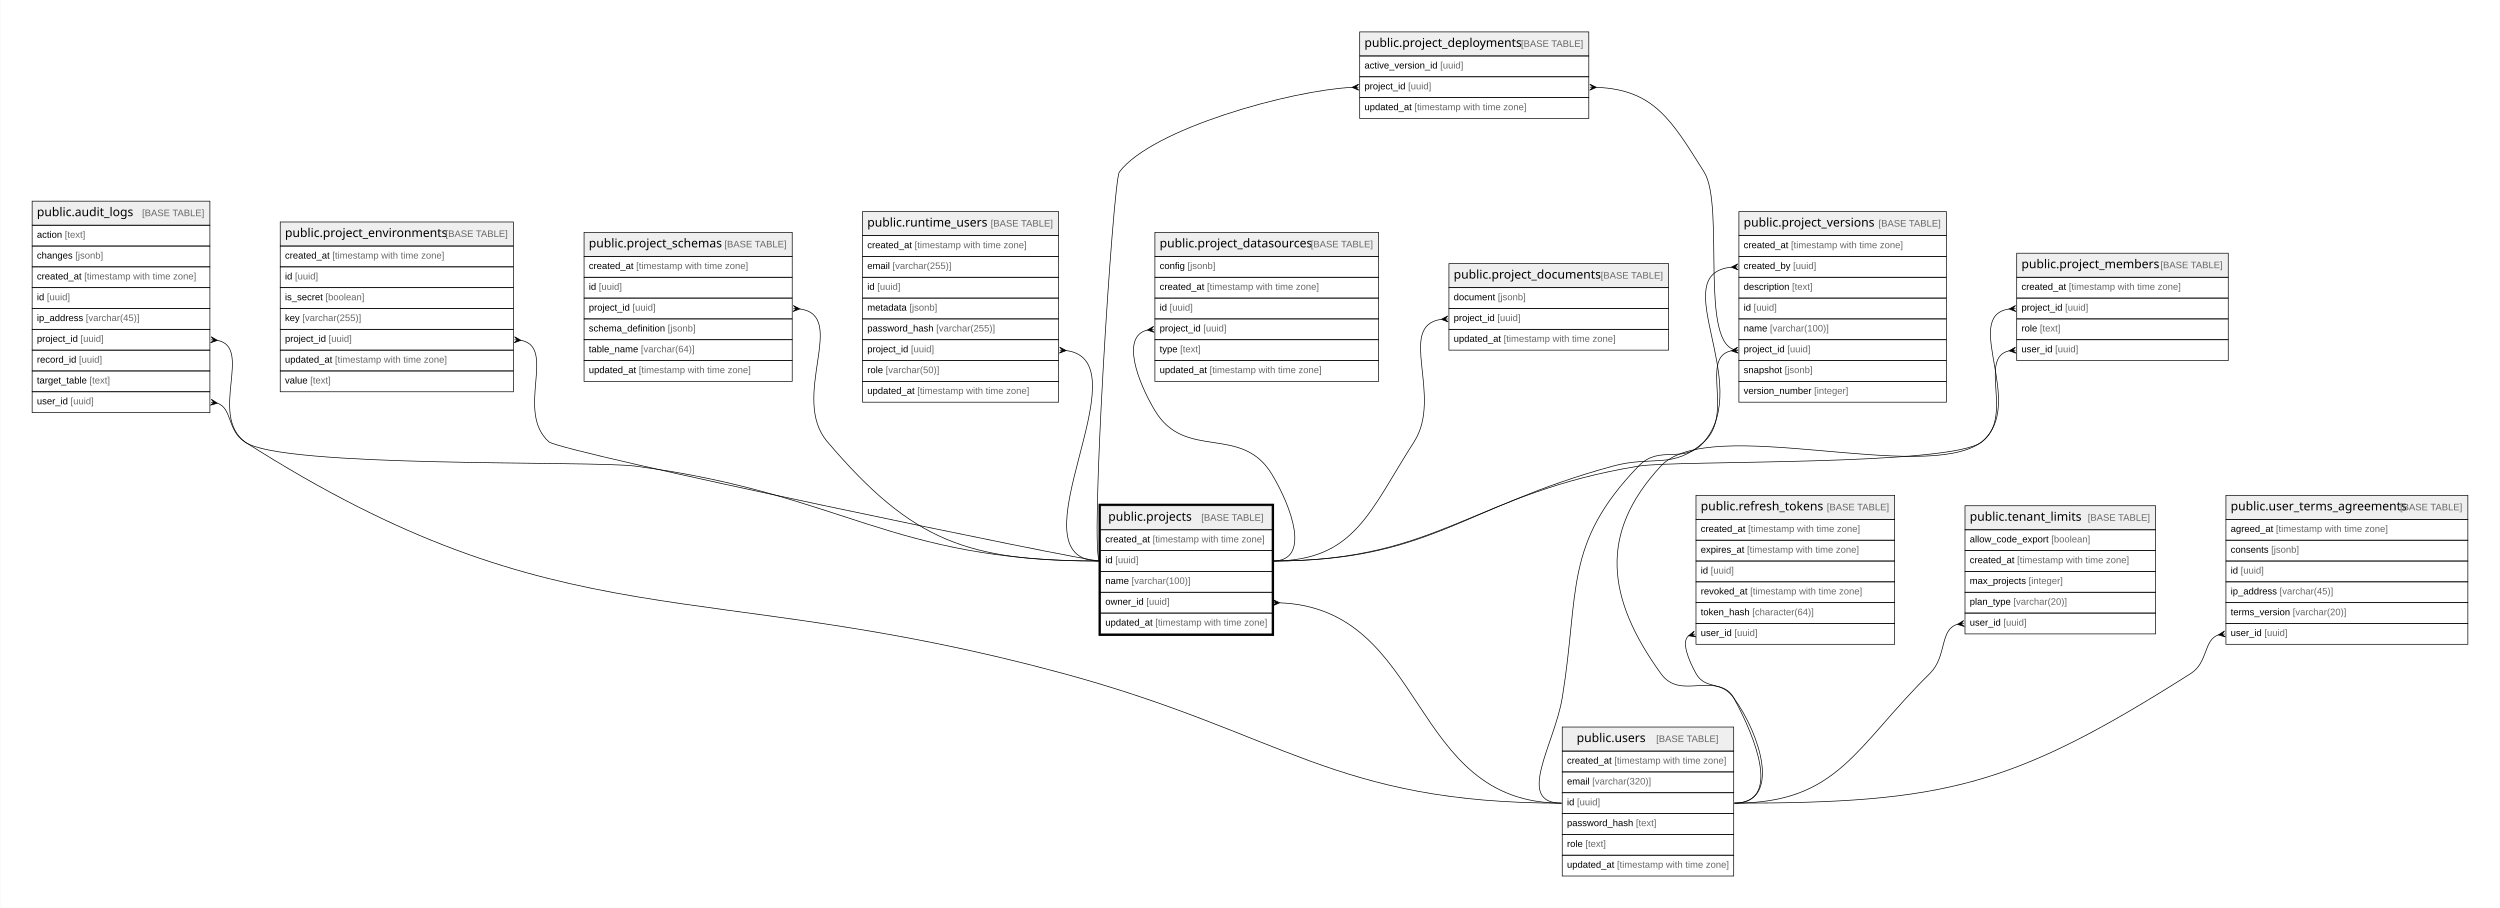
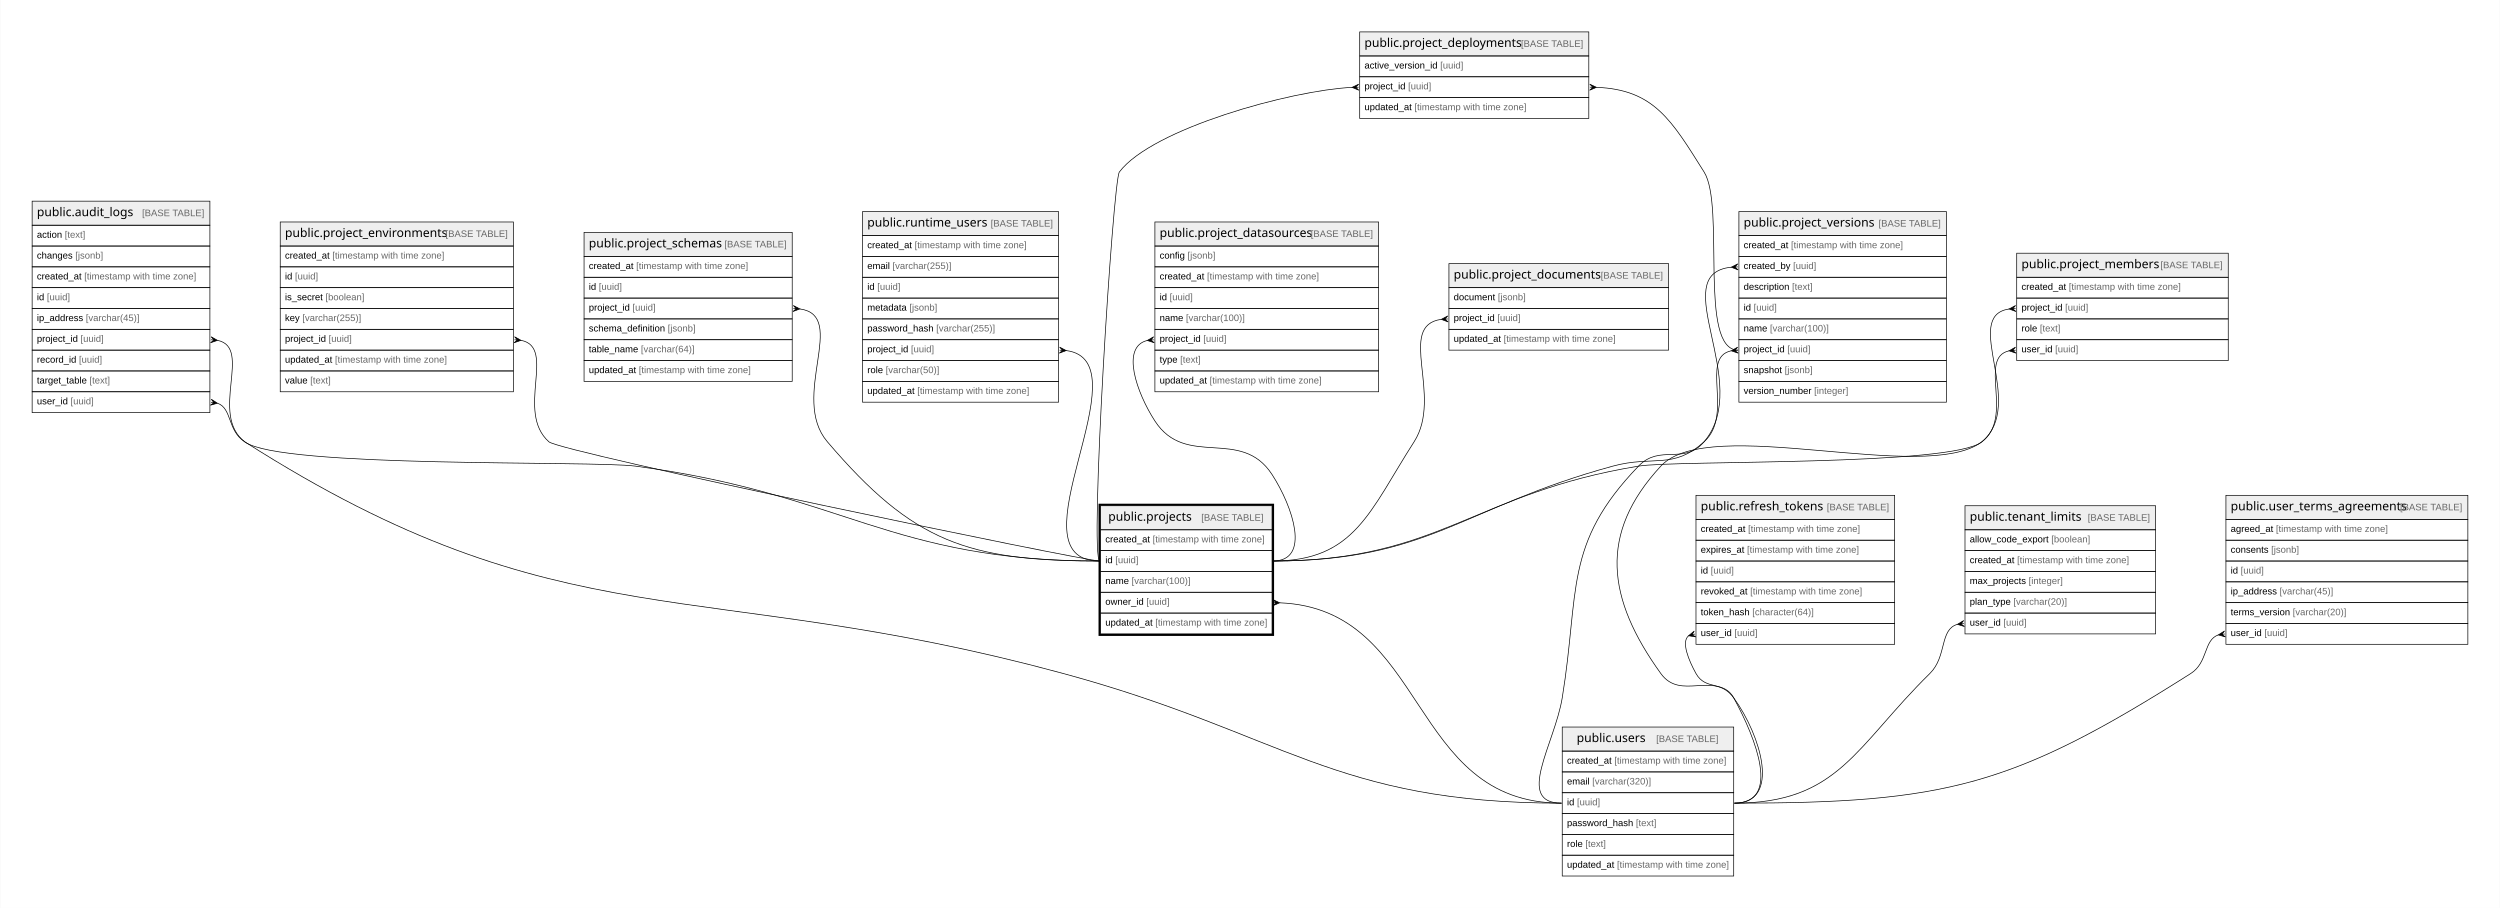
<svg xmlns="http://www.w3.org/2000/svg" width="3698pt" height="1343pt" viewBox="0.00 0.00 3697.85 1343.20">
  <g id="graph0" class="graph" transform="scale(1 1) rotate(0) translate(4 1339.2)">
    <polygon fill="white" stroke="none" points="-4,4 -4,-1339.2 3693.85,-1339.2 3693.85,4 -4,4" />
    <g id="node1" class="node">
      <polygon fill="#efefef" stroke="none" points="1623.85,-555.4 1623.85,-591 1877.53,-591 1877.53,-555.4 1623.85,-555.4" />
      <polygon fill="none" stroke="black" points="1623.85,-555.4 1623.85,-591 1877.53,-591 1877.53,-555.4 1623.85,-555.4" />
      <text text-anchor="start" x="1635.21" y="-568.8" font-family="Arial Bold" font-size="18.00">public.projects</text>
      <text text-anchor="start" x="1741.68" y="-568.8" font-family="Arial" font-size="14.00">    </text>
      <text text-anchor="start" x="1772.8" y="-568.8" font-family="Arial" font-size="14.00" fill="#666666">[BASE TABLE]</text>
      <polygon fill="none" stroke="black" points="1623.85,-524.6 1623.85,-555.4 1877.53,-555.4 1877.53,-524.6 1623.85,-524.6" />
      <text text-anchor="start" x="1630.85" y="-536.8" font-family="Arial" font-size="14.00">created_at </text>
      <text text-anchor="start" x="1700.9" y="-536.8" font-family="Arial" font-size="14.00" fill="#666666">[timestamp with time zone]</text>
      <polygon fill="none" stroke="black" points="1623.85,-493.8 1623.85,-524.6 1877.53,-524.6 1877.53,-493.8 1623.85,-493.8" />
      <text text-anchor="start" x="1630.85" y="-506" font-family="Arial" font-size="14.00">id </text>
      <text text-anchor="start" x="1645.63" y="-506" font-family="Arial" font-size="14.00" fill="#666666">[uuid]</text>
      <polygon fill="none" stroke="black" points="1623.85,-463 1623.85,-493.8 1877.53,-493.8 1877.53,-463 1623.85,-463" />
      <text text-anchor="start" x="1630.85" y="-475.2" font-family="Arial" font-size="14.00">name </text>
      <text text-anchor="start" x="1669.76" y="-475.2" font-family="Arial" font-size="14.00" fill="#666666">[varchar(100)]</text>
      <polygon fill="none" stroke="black" points="1623.85,-432.2 1623.85,-463 1877.53,-463 1877.53,-432.2 1623.85,-432.2" />
      <text text-anchor="start" x="1630.85" y="-444.4" font-family="Arial" font-size="14.00">owner_id </text>
      <text text-anchor="start" x="1691.55" y="-444.4" font-family="Arial" font-size="14.00" fill="#666666">[uuid]</text>
      <polygon fill="none" stroke="black" points="1623.85,-401.4 1623.85,-432.2 1877.53,-432.2 1877.53,-401.4 1623.85,-401.4" />
      <text text-anchor="start" x="1630.85" y="-413.6" font-family="Arial" font-size="14.00">updated_at </text>
      <text text-anchor="start" x="1704.81" y="-413.6" font-family="Arial" font-size="14.00" fill="#666666">[timestamp with time zone]</text>
      <polygon fill="none" stroke="black" stroke-width="3" points="1622.35,-399.9 1622.35,-592.5 1879.03,-592.5 1879.03,-399.9 1622.35,-399.9" />
    </g>
    <g id="node3" class="node">
      <polygon fill="#efefef" stroke="none" points="2306.85,-228 2306.85,-263.6 2560.53,-263.6 2560.53,-228 2306.85,-228" />
      <polygon fill="none" stroke="black" points="2306.85,-228 2306.85,-263.6 2560.53,-263.6 2560.53,-228 2306.85,-228" />
      <text text-anchor="start" x="2328.2" y="-241.4" font-family="Arial Bold" font-size="18.00">public.users</text>
      <text text-anchor="start" x="2414.69" y="-241.4" font-family="Arial" font-size="14.00">    </text>
      <text text-anchor="start" x="2445.8" y="-241.4" font-family="Arial" font-size="14.00" fill="#666666">[BASE TABLE]</text>
      <polygon fill="none" stroke="black" points="2306.85,-197.2 2306.85,-228 2560.53,-228 2560.53,-197.2 2306.85,-197.2" />
      <text text-anchor="start" x="2313.85" y="-209.4" font-family="Arial" font-size="14.00">created_at </text>
      <text text-anchor="start" x="2383.9" y="-209.4" font-family="Arial" font-size="14.00" fill="#666666">[timestamp with time zone]</text>
      <polygon fill="none" stroke="black" points="2306.85,-166.4 2306.85,-197.2 2560.53,-197.2 2560.53,-166.4 2306.85,-166.4" />
      <text text-anchor="start" x="2313.85" y="-178.6" font-family="Arial" font-size="14.00">email </text>
      <text text-anchor="start" x="2351.19" y="-178.6" font-family="Arial" font-size="14.00" fill="#666666">[varchar(320)]</text>
      <polygon fill="none" stroke="black" points="2306.85,-135.6 2306.85,-166.4 2560.53,-166.4 2560.53,-135.6 2306.85,-135.6" />
      <text text-anchor="start" x="2313.85" y="-147.8" font-family="Arial" font-size="14.00">id </text>
      <text text-anchor="start" x="2328.63" y="-147.8" font-family="Arial" font-size="14.00" fill="#666666">[uuid]</text>
      <polygon fill="none" stroke="black" points="2306.85,-104.8 2306.85,-135.6 2560.53,-135.6 2560.53,-104.8 2306.85,-104.8" />
      <text text-anchor="start" x="2313.85" y="-117" font-family="Arial" font-size="14.00">password_hash </text>
      <text text-anchor="start" x="2415.8" y="-117" font-family="Arial" font-size="14.00" fill="#666666">[text]</text>
      <polygon fill="none" stroke="black" points="2306.85,-74 2306.85,-104.8 2560.53,-104.8 2560.53,-74 2306.85,-74" />
      <text text-anchor="start" x="2313.85" y="-86.2" font-family="Arial" font-size="14.00">role </text>
      <text text-anchor="start" x="2341.08" y="-86.2" font-family="Arial" font-size="14.00" fill="#666666">[text]</text>
      <polygon fill="none" stroke="black" points="2306.85,-43.2 2306.85,-74 2560.53,-74 2560.53,-43.2 2306.85,-43.2" />
      <text text-anchor="start" x="2313.85" y="-55.4" font-family="Arial" font-size="14.00">updated_at </text>
      <text text-anchor="start" x="2387.81" y="-55.4" font-family="Arial" font-size="14.00" fill="#666666">[timestamp with time zone]</text>
    </g>
    <g id="edge14" class="edge">
      <path fill="none" stroke="black" d="M1888.85,-447.4C2108.71,-438.69 2078.16,-151 2305.85,-151" />
      <polygon fill="black" stroke="black" points="1888.86,-447.4 1878.78,-443.09 1883.53,-447.5 1879.2,-447.59 1879.2,-447.59 1879.2,-447.59 1883.53,-447.5 1878.95,-452.09 1888.86,-447.4" />
    </g>
    <g id="node2" class="node">
      <polygon fill="#efefef" stroke="none" points="43.2,-1006 43.2,-1041.6 306.18,-1041.6 306.18,-1006 43.2,-1006" />
      <polygon fill="none" stroke="black" points="43.2,-1006 43.2,-1041.6 306.18,-1041.6 306.18,-1006 43.2,-1006" />
      <text text-anchor="start" x="50.2" y="-1019.4" font-family="Arial Bold" font-size="18.00">public.audit_logs</text>
      <text text-anchor="start" x="174.69" y="-1019.4" font-family="Arial" font-size="14.00">    </text>
      <text text-anchor="start" x="205.81" y="-1019.4" font-family="Arial" font-size="14.00" fill="#666666">[BASE TABLE]</text>
      <polygon fill="none" stroke="black" points="43.2,-975.2 43.2,-1006 306.18,-1006 306.18,-975.2 43.2,-975.2" />
      <text text-anchor="start" x="50.2" y="-987.4" font-family="Arial" font-size="14.00">action </text>
      <text text-anchor="start" x="91.45" y="-987.4" font-family="Arial" font-size="14.00" fill="#666666">[text]</text>
      <polygon fill="none" stroke="black" points="43.2,-944.4 43.2,-975.2 306.18,-975.2 306.18,-944.4 43.2,-944.4" />
      <text text-anchor="start" x="50.2" y="-956.6" font-family="Arial" font-size="14.00">changes </text>
      <text text-anchor="start" x="107.02" y="-956.6" font-family="Arial" font-size="14.00" fill="#666666">[jsonb]</text>
      <polygon fill="none" stroke="black" points="43.2,-913.6 43.2,-944.4 306.18,-944.4 306.18,-913.6 43.2,-913.6" />
      <text text-anchor="start" x="50.2" y="-925.8" font-family="Arial" font-size="14.00">created_at </text>
      <text text-anchor="start" x="120.25" y="-925.8" font-family="Arial" font-size="14.00" fill="#666666">[timestamp with time zone]</text>
      <polygon fill="none" stroke="black" points="43.2,-882.8 43.2,-913.6 306.18,-913.6 306.18,-882.8 43.2,-882.8" />
      <text text-anchor="start" x="50.2" y="-895" font-family="Arial" font-size="14.00">id </text>
      <text text-anchor="start" x="64.99" y="-895" font-family="Arial" font-size="14.00" fill="#666666">[uuid]</text>
      <polygon fill="none" stroke="black" points="43.2,-852 43.2,-882.8 306.18,-882.8 306.18,-852 43.2,-852" />
      <text text-anchor="start" x="50.2" y="-864.2" font-family="Arial" font-size="14.00">ip_address </text>
      <text text-anchor="start" x="122.58" y="-864.2" font-family="Arial" font-size="14.00" fill="#666666">[varchar(45)]</text>
      <polygon fill="none" stroke="black" points="43.2,-821.2 43.2,-852 306.18,-852 306.18,-821.2 43.2,-821.2" />
      <text text-anchor="start" x="50.2" y="-833.4" font-family="Arial" font-size="14.00">project_id </text>
      <text text-anchor="start" x="114.79" y="-833.4" font-family="Arial" font-size="14.00" fill="#666666">[uuid]</text>
      <polygon fill="none" stroke="black" points="43.2,-790.4 43.2,-821.2 306.18,-821.2 306.18,-790.4 43.2,-790.4" />
      <text text-anchor="start" x="50.2" y="-802.6" font-family="Arial" font-size="14.00">record_id </text>
      <text text-anchor="start" x="112.45" y="-802.6" font-family="Arial" font-size="14.00" fill="#666666">[uuid]</text>
      <polygon fill="none" stroke="black" points="43.2,-759.6 43.2,-790.4 306.18,-790.4 306.18,-759.6 43.2,-759.6" />
      <text text-anchor="start" x="50.2" y="-771.8" font-family="Arial" font-size="14.00">target_table </text>
      <text text-anchor="start" x="128.03" y="-771.8" font-family="Arial" font-size="14.00" fill="#666666">[text]</text>
      <polygon fill="none" stroke="black" points="43.2,-728.8 43.2,-759.6 306.18,-759.6 306.18,-728.8 43.2,-728.8" />
      <text text-anchor="start" x="50.2" y="-741" font-family="Arial" font-size="14.00">user_id </text>
      <text text-anchor="start" x="100.01" y="-741" font-family="Arial" font-size="14.00" fill="#666666">[uuid]</text>
    </g>
    <g id="edge1" class="edge">
      <path fill="none" stroke="black" d="M317.51,-835.66C369.99,-824.99 304.64,-726.36 357.69,-685.6 408.72,-646.4 871.9,-658.06 935.69,-649.6 1244.7,-608.61 1311.13,-509.2 1622.85,-509.2" />
      <polygon fill="black" stroke="black" points="317.47,-835.66 307.1,-832.09 312.16,-836.15 307.84,-836.54 307.84,-836.54 307.84,-836.54 312.16,-836.15 307.92,-841.05 317.47,-835.66" />
    </g>
    <g id="edge2" class="edge">
      <path fill="none" stroke="black" d="M317.46,-742.65C339.12,-735.1 332.09,-701.92 357.69,-685.6 829.34,-384.86 1028.87,-489.41 1568.69,-342.8 1895.39,-254.07 1967.31,-151 2305.85,-151" />
      <polygon fill="black" stroke="black" points="317.4,-742.66 306.84,-739.7 312.12,-743.45 307.84,-744.1 307.84,-744.1 307.84,-744.1 312.12,-743.45 308.18,-748.6 317.4,-742.66" />
    </g>
    <g id="node4" class="node">
-       <polygon fill="#efefef" stroke="none" points="1704.23,-959.8 1704.23,-995.4 2035.15,-995.4 2035.15,-959.8 1704.23,-959.8" />
-       <polygon fill="none" stroke="black" points="1704.23,-959.8 1704.23,-995.4 2035.15,-995.4 2035.15,-959.8 1704.23,-959.8" />
-       <text text-anchor="start" x="1711.23" y="-973.2" font-family="Arial Bold" font-size="18.00">public.project_datasources</text>
-       <text text-anchor="start" x="1903.66" y="-973.2" font-family="Arial" font-size="14.00">    </text>
-       <text text-anchor="start" x="1934.78" y="-973.2" font-family="Arial" font-size="14.00" fill="#666666">[BASE TABLE]</text>
-       <polygon fill="none" stroke="black" points="1704.23,-929 1704.23,-959.8 2035.15,-959.8 2035.15,-929 1704.23,-929" />
-       <text text-anchor="start" x="1711.23" y="-941.2" font-family="Arial" font-size="14.00">config </text>
-       <text text-anchor="start" x="1752.48" y="-941.2" font-family="Arial" font-size="14.00" fill="#666666">[jsonb]</text>
-       <polygon fill="none" stroke="black" points="1704.23,-898.2 1704.23,-929 2035.15,-929 2035.15,-898.2 1704.23,-898.2" />
-       <text text-anchor="start" x="1711.23" y="-910.4" font-family="Arial" font-size="14.00">created_at </text>
-       <text text-anchor="start" x="1781.28" y="-910.4" font-family="Arial" font-size="14.00" fill="#666666">[timestamp with time zone]</text>
-       <polygon fill="none" stroke="black" points="1704.23,-867.4 1704.23,-898.2 2035.15,-898.2 2035.15,-867.4 1704.23,-867.4" />
-       <text text-anchor="start" x="1711.23" y="-879.6" font-family="Arial" font-size="14.00">id </text>
-       <text text-anchor="start" x="1726.02" y="-879.6" font-family="Arial" font-size="14.00" fill="#666666">[uuid]</text>
-       <polygon fill="none" stroke="black" points="1704.23,-836.6 1704.23,-867.4 2035.15,-867.4 2035.15,-836.6 1704.23,-836.6" />
-       <text text-anchor="start" x="1711.23" y="-848.8" font-family="Arial" font-size="14.00">project_id </text>
-       <text text-anchor="start" x="1775.82" y="-848.8" font-family="Arial" font-size="14.00" fill="#666666">[uuid]</text>
-       <polygon fill="none" stroke="black" points="1704.23,-805.8 1704.23,-836.6 2035.15,-836.6 2035.15,-805.8 1704.23,-805.8" />
-       <text text-anchor="start" x="1711.23" y="-818" font-family="Arial" font-size="14.00">type </text>
-       <text text-anchor="start" x="1741.58" y="-818" font-family="Arial" font-size="14.00" fill="#666666">[text]</text>
-       <polygon fill="none" stroke="black" points="1704.23,-775 1704.23,-805.8 2035.15,-805.8 2035.15,-775 1704.23,-775" />
-       <text text-anchor="start" x="1711.23" y="-787.2" font-family="Arial" font-size="14.00">updated_at </text>
-       <text text-anchor="start" x="1785.19" y="-787.2" font-family="Arial" font-size="14.00" fill="#666666">[timestamp with time zone]</text>
+       <polygon fill="#efefef" stroke="none" points="1704.23,-975.2 1704.23,-1010.8 2035.15,-1010.8 2035.15,-975.2 1704.23,-975.2" />
+       <polygon fill="none" stroke="black" points="1704.23,-975.2 1704.23,-1010.8 2035.15,-1010.8 2035.15,-975.2 1704.23,-975.2" />
+       <text text-anchor="start" x="1711.23" y="-988.6" font-family="Arial Bold" font-size="18.00">public.project_datasources</text>
+       <text text-anchor="start" x="1903.66" y="-988.6" font-family="Arial" font-size="14.00">    </text>
+       <text text-anchor="start" x="1934.78" y="-988.6" font-family="Arial" font-size="14.00" fill="#666666">[BASE TABLE]</text>
+       <polygon fill="none" stroke="black" points="1704.23,-944.4 1704.23,-975.2 2035.15,-975.2 2035.15,-944.4 1704.23,-944.4" />
+       <text text-anchor="start" x="1711.23" y="-956.6" font-family="Arial" font-size="14.00">config </text>
+       <text text-anchor="start" x="1752.48" y="-956.6" font-family="Arial" font-size="14.00" fill="#666666">[jsonb]</text>
+       <polygon fill="none" stroke="black" points="1704.23,-913.6 1704.23,-944.4 2035.15,-944.4 2035.15,-913.6 1704.23,-913.6" />
+       <text text-anchor="start" x="1711.23" y="-925.8" font-family="Arial" font-size="14.00">created_at </text>
+       <text text-anchor="start" x="1781.28" y="-925.8" font-family="Arial" font-size="14.00" fill="#666666">[timestamp with time zone]</text>
+       <polygon fill="none" stroke="black" points="1704.23,-882.8 1704.23,-913.6 2035.15,-913.6 2035.15,-882.8 1704.23,-882.8" />
+       <text text-anchor="start" x="1711.23" y="-895" font-family="Arial" font-size="14.00">id </text>
+       <text text-anchor="start" x="1726.02" y="-895" font-family="Arial" font-size="14.00" fill="#666666">[uuid]</text>
+       <polygon fill="none" stroke="black" points="1704.23,-852 1704.23,-882.8 2035.15,-882.8 2035.15,-852 1704.23,-852" />
+       <text text-anchor="start" x="1711.23" y="-864.2" font-family="Arial" font-size="14.00">name </text>
+       <text text-anchor="start" x="1750.14" y="-864.2" font-family="Arial" font-size="14.00" fill="#666666">[varchar(100)]</text>
+       <polygon fill="none" stroke="black" points="1704.23,-821.2 1704.23,-852 2035.15,-852 2035.15,-821.2 1704.23,-821.2" />
+       <text text-anchor="start" x="1711.23" y="-833.4" font-family="Arial" font-size="14.00">project_id </text>
+       <text text-anchor="start" x="1775.82" y="-833.4" font-family="Arial" font-size="14.00" fill="#666666">[uuid]</text>
+       <polygon fill="none" stroke="black" points="1704.23,-790.4 1704.23,-821.2 2035.15,-821.2 2035.15,-790.4 1704.23,-790.4" />
+       <text text-anchor="start" x="1711.23" y="-802.6" font-family="Arial" font-size="14.00">type </text>
+       <text text-anchor="start" x="1741.58" y="-802.6" font-family="Arial" font-size="14.00" fill="#666666">[text]</text>
+       <polygon fill="none" stroke="black" points="1704.23,-759.6 1704.23,-790.4 2035.15,-790.4 2035.15,-759.6 1704.23,-759.6" />
+       <text text-anchor="start" x="1711.23" y="-771.8" font-family="Arial" font-size="14.00">updated_at </text>
+       <text text-anchor="start" x="1785.19" y="-771.8" font-family="Arial" font-size="14.00" fill="#666666">[timestamp with time zone]</text>
    </g>
    <g id="edge3" class="edge">
-       <path fill="none" stroke="black" d="M1693.13,-850.93C1653.6,-841.68 1678.71,-774.41 1704.23,-731.8 1749.32,-656.52 1832.45,-712.49 1877.53,-637.2 1906.75,-588.39 1935.42,-509.2 1878.53,-509.2" />
-       <polygon fill="black" stroke="black" points="1692.95,-850.91 1702.42,-856.44 1698.26,-851.47 1702.57,-851.93 1702.57,-851.93 1702.57,-851.93 1698.26,-851.47 1703.37,-847.49 1692.95,-850.91" />
+       <path fill="none" stroke="black" d="M1693.1,-835.52C1653.39,-826.15 1677.21,-758.07 1704.23,-716.4 1750.3,-645.34 1831.48,-708.27 1877.53,-637.2 1908.47,-589.46 1935.42,-509.2 1878.53,-509.2" />
+       <polygon fill="black" stroke="black" points="1692.95,-835.5 1702.42,-841.04 1698.26,-836.07 1702.57,-836.53 1702.57,-836.53 1702.57,-836.53 1698.26,-836.07 1703.38,-832.09 1692.95,-835.5" />
    </g>
    <g id="node5" class="node">
      <polygon fill="#efefef" stroke="none" points="2007.22,-1256.4 2007.22,-1292 2346.16,-1292 2346.16,-1256.4 2007.22,-1256.4" />
      <polygon fill="none" stroke="black" points="2007.22,-1256.4 2007.22,-1292 2346.16,-1292 2346.16,-1256.4 2007.22,-1256.4" />
      <text text-anchor="start" x="2014.22" y="-1269.8" font-family="Arial Bold" font-size="18.00">public.project_deployments</text>
      <text text-anchor="start" x="2214.67" y="-1269.8" font-family="Arial" font-size="14.00">    </text>
      <text text-anchor="start" x="2245.79" y="-1269.8" font-family="Arial" font-size="14.00" fill="#666666">[BASE TABLE]</text>
      <polygon fill="none" stroke="black" points="2007.22,-1225.6 2007.22,-1256.4 2346.16,-1256.4 2346.16,-1225.6 2007.22,-1225.6" />
      <text text-anchor="start" x="2014.22" y="-1237.8" font-family="Arial" font-size="14.00">active_version_id </text>
      <text text-anchor="start" x="2126.28" y="-1237.8" font-family="Arial" font-size="14.00" fill="#666666">[uuid]</text>
      <polygon fill="none" stroke="black" points="2007.22,-1194.8 2007.22,-1225.6 2346.16,-1225.6 2346.16,-1194.8 2007.22,-1194.8" />
      <text text-anchor="start" x="2014.22" y="-1207" font-family="Arial" font-size="14.00">project_id </text>
      <text text-anchor="start" x="2078.81" y="-1207" font-family="Arial" font-size="14.00" fill="#666666">[uuid]</text>
      <polygon fill="none" stroke="black" points="2007.22,-1164 2007.22,-1194.8 2346.16,-1194.8 2346.16,-1164 2007.22,-1164" />
      <text text-anchor="start" x="2014.22" y="-1176.2" font-family="Arial" font-size="14.00">updated_at </text>
      <text text-anchor="start" x="2088.18" y="-1176.2" font-family="Arial" font-size="14.00" fill="#666666">[timestamp with time zone]</text>
    </g>
    <g id="edge4" class="edge">
      <path fill="none" stroke="black" d="M1995.82,-1209.93C1905.67,-1205.6 1700.06,-1148.9 1651.69,-1084.8 1642.05,-1072.02 1606.84,-509.2 1622.85,-509.2" />
      <polygon fill="black" stroke="black" points="1995.89,-1209.94 2005.77,-1214.69 2001.22,-1210.07 2005.55,-1210.18 2005.55,-1210.18 2005.55,-1210.18 2001.22,-1210.07 2006,-1205.69 1995.89,-1209.94" />
    </g>
    <g id="node6" class="node">
      <polygon fill="#efefef" stroke="none" points="2568.21,-990.6 2568.21,-1026.2 2875.16,-1026.2 2875.16,-990.6 2568.21,-990.6" />
      <polygon fill="none" stroke="black" points="2568.21,-990.6 2568.21,-1026.2 2875.16,-1026.2 2875.16,-990.6 2568.21,-990.6" />
      <text text-anchor="start" x="2575.21" y="-1004" font-family="Arial Bold" font-size="18.00">public.project_versions</text>
      <text text-anchor="start" x="2743.67" y="-1004" font-family="Arial" font-size="14.00">    </text>
      <text text-anchor="start" x="2774.79" y="-1004" font-family="Arial" font-size="14.00" fill="#666666">[BASE TABLE]</text>
      <polygon fill="none" stroke="black" points="2568.21,-959.8 2568.21,-990.6 2875.16,-990.6 2875.16,-959.8 2568.21,-959.8" />
      <text text-anchor="start" x="2575.21" y="-972" font-family="Arial" font-size="14.00">created_at </text>
      <text text-anchor="start" x="2645.26" y="-972" font-family="Arial" font-size="14.00" fill="#666666">[timestamp with time zone]</text>
      <polygon fill="none" stroke="black" points="2568.21,-929 2568.21,-959.8 2875.16,-959.8 2875.16,-929 2568.21,-929" />
      <text text-anchor="start" x="2575.21" y="-941.2" font-family="Arial" font-size="14.00">created_by </text>
      <text text-anchor="start" x="2648.37" y="-941.2" font-family="Arial" font-size="14.00" fill="#666666">[uuid]</text>
      <polygon fill="none" stroke="black" points="2568.21,-898.2 2568.21,-929 2875.16,-929 2875.16,-898.2 2568.21,-898.2" />
      <text text-anchor="start" x="2575.21" y="-910.4" font-family="Arial" font-size="14.00">description </text>
      <text text-anchor="start" x="2646.81" y="-910.4" font-family="Arial" font-size="14.00" fill="#666666">[text]</text>
      <polygon fill="none" stroke="black" points="2568.21,-867.4 2568.21,-898.2 2875.16,-898.2 2875.16,-867.4 2568.21,-867.4" />
      <text text-anchor="start" x="2575.21" y="-879.6" font-family="Arial" font-size="14.00">id </text>
      <text text-anchor="start" x="2590" y="-879.6" font-family="Arial" font-size="14.00" fill="#666666">[uuid]</text>
      <polygon fill="none" stroke="black" points="2568.21,-836.6 2568.21,-867.4 2875.16,-867.4 2875.16,-836.6 2568.21,-836.6" />
      <text text-anchor="start" x="2575.21" y="-848.8" font-family="Arial" font-size="14.00">name </text>
      <text text-anchor="start" x="2614.12" y="-848.8" font-family="Arial" font-size="14.00" fill="#666666">[varchar(100)]</text>
      <polygon fill="none" stroke="black" points="2568.21,-805.8 2568.21,-836.6 2875.16,-836.6 2875.16,-805.8 2568.21,-805.8" />
      <text text-anchor="start" x="2575.21" y="-818" font-family="Arial" font-size="14.00">project_id </text>
      <text text-anchor="start" x="2639.81" y="-818" font-family="Arial" font-size="14.00" fill="#666666">[uuid]</text>
      <polygon fill="none" stroke="black" points="2568.21,-775 2568.21,-805.8 2875.16,-805.8 2875.16,-775 2568.21,-775" />
      <text text-anchor="start" x="2575.21" y="-787.2" font-family="Arial" font-size="14.00">snapshot </text>
      <text text-anchor="start" x="2635.92" y="-787.2" font-family="Arial" font-size="14.00" fill="#666666">[jsonb]</text>
      <polygon fill="none" stroke="black" points="2568.21,-744.2 2568.21,-775 2875.16,-775 2875.16,-744.2 2568.21,-744.2" />
      <text text-anchor="start" x="2575.21" y="-756.4" font-family="Arial" font-size="14.00">version_number </text>
      <text text-anchor="start" x="2679.49" y="-756.4" font-family="Arial" font-size="14.00" fill="#666666">[integer]</text>
    </g>
    <g id="edge5" class="edge">
      <path fill="none" stroke="black" d="M2357.58,-1210C2442.89,-1206.64 2468.68,-1161.1 2516.69,-1084.8 2548.45,-1034.32 2507.57,-821.2 2567.21,-821.2" />
      <polygon fill="black" stroke="black" points="2357.49,-1210 2347.41,-1205.69 2352.16,-1210.1 2347.83,-1210.19 2347.83,-1210.19 2347.83,-1210.19 2352.16,-1210.1 2347.58,-1214.69 2357.49,-1210" />
    </g>
    <g id="edge11" class="edge">
      <path fill="none" stroke="black" d="M2556.86,-820.22C2509.94,-810.2 2561.41,-726.22 2516.69,-685.6 2470.72,-643.85 2441.6,-665.95 2381.69,-649.6 2157.71,-588.49 2110.7,-509.2 1878.53,-509.2" />
      <polygon fill="black" stroke="black" points="2556.93,-820.22 2566.46,-825.65 2562.24,-820.73 2566.55,-821.14 2566.55,-821.14 2566.55,-821.14 2562.24,-820.73 2567.31,-816.69 2556.93,-820.22" />
    </g>
    <g id="edge12" class="edge">
      <path fill="none" stroke="black" d="M2556.97,-943.91C2458.72,-933.89 2590.18,-772.13 2516.69,-685.6 2486.92,-650.55 2451.59,-682.72 2419.69,-649.6 2308.41,-534.08 2332.75,-465.09 2306.85,-306.8 2295.66,-238.46 2236.6,-151 2305.85,-151" />
      <polygon fill="black" stroke="black" points="2556.89,-943.91 2566.67,-948.88 2562.22,-944.16 2566.55,-944.37 2566.55,-944.37 2566.55,-944.37 2562.22,-944.16 2567.09,-939.89 2556.89,-943.91" />
    </g>
    <g id="node7" class="node">
      <polygon fill="#efefef" stroke="none" points="2139.22,-913.6 2139.22,-949.2 2464.16,-949.2 2464.16,-913.6 2139.22,-913.6" />
      <polygon fill="none" stroke="black" points="2139.22,-913.6 2139.22,-949.2 2464.16,-949.2 2464.16,-913.6 2139.22,-913.6" />
      <text text-anchor="start" x="2146.22" y="-927" font-family="Arial Bold" font-size="18.00">public.project_documents</text>
      <text text-anchor="start" x="2332.67" y="-927" font-family="Arial" font-size="14.00">    </text>
      <text text-anchor="start" x="2363.79" y="-927" font-family="Arial" font-size="14.00" fill="#666666">[BASE TABLE]</text>
      <polygon fill="none" stroke="black" points="2139.22,-882.8 2139.22,-913.6 2464.16,-913.6 2464.16,-882.8 2139.22,-882.8" />
      <text text-anchor="start" x="2146.22" y="-895" font-family="Arial" font-size="14.00">document </text>
      <text text-anchor="start" x="2211.59" y="-895" font-family="Arial" font-size="14.00" fill="#666666">[jsonb]</text>
      <polygon fill="none" stroke="black" points="2139.22,-852 2139.22,-882.8 2464.16,-882.8 2464.16,-852 2139.22,-852" />
      <text text-anchor="start" x="2146.22" y="-864.2" font-family="Arial" font-size="14.00">project_id </text>
      <text text-anchor="start" x="2210.81" y="-864.2" font-family="Arial" font-size="14.00" fill="#666666">[uuid]</text>
      <polygon fill="none" stroke="black" points="2139.22,-821.2 2139.22,-852 2464.16,-852 2464.16,-821.2 2139.22,-821.2" />
      <text text-anchor="start" x="2146.22" y="-833.4" font-family="Arial" font-size="14.00">updated_at </text>
      <text text-anchor="start" x="2220.18" y="-833.4" font-family="Arial" font-size="14.00" fill="#666666">[timestamp with time zone]</text>
    </g>
    <g id="edge6" class="edge">
      <path fill="none" stroke="black" d="M2127.87,-866.74C2061.17,-857.49 2130.95,-753.01 2087.69,-685.6 2022,-583.26 2000.14,-509.2 1878.53,-509.2" />
      <polygon fill="black" stroke="black" points="2127.91,-866.74 2137.6,-871.87 2133.23,-867.08 2137.55,-867.36 2137.55,-867.36 2137.55,-867.36 2133.23,-867.08 2138.17,-862.89 2127.91,-866.74" />
    </g>
    <g id="node8" class="node">
      <polygon fill="#efefef" stroke="none" points="410.22,-975.2 410.22,-1010.8 755.16,-1010.8 755.16,-975.2 410.22,-975.2" />
      <polygon fill="none" stroke="black" points="410.22,-975.2 410.22,-1010.8 755.16,-1010.8 755.16,-975.2 410.22,-975.2" />
      <text text-anchor="start" x="417.22" y="-988.6" font-family="Arial Bold" font-size="18.00">public.project_environments</text>
      <text text-anchor="start" x="623.67" y="-988.6" font-family="Arial" font-size="14.00">    </text>
      <text text-anchor="start" x="654.78" y="-988.6" font-family="Arial" font-size="14.00" fill="#666666">[BASE TABLE]</text>
      <polygon fill="none" stroke="black" points="410.22,-944.4 410.22,-975.2 755.16,-975.2 755.16,-944.4 410.22,-944.4" />
      <text text-anchor="start" x="417.22" y="-956.6" font-family="Arial" font-size="14.00">created_at </text>
      <text text-anchor="start" x="487.27" y="-956.6" font-family="Arial" font-size="14.00" fill="#666666">[timestamp with time zone]</text>
      <polygon fill="none" stroke="black" points="410.22,-913.6 410.22,-944.4 755.16,-944.4 755.16,-913.6 410.22,-913.6" />
      <text text-anchor="start" x="417.22" y="-925.8" font-family="Arial" font-size="14.00">id </text>
      <text text-anchor="start" x="432.01" y="-925.8" font-family="Arial" font-size="14.00" fill="#666666">[uuid]</text>
      <polygon fill="none" stroke="black" points="410.22,-882.8 410.22,-913.6 755.16,-913.6 755.16,-882.8 410.22,-882.8" />
      <text text-anchor="start" x="417.22" y="-895" font-family="Arial" font-size="14.00">is_secret </text>
      <text text-anchor="start" x="477.13" y="-895" font-family="Arial" font-size="14.00" fill="#666666">[boolean]</text>
      <polygon fill="none" stroke="black" points="410.22,-852 410.22,-882.8 755.16,-882.8 755.16,-852 410.22,-852" />
      <text text-anchor="start" x="417.22" y="-864.2" font-family="Arial" font-size="14.00">key </text>
      <text text-anchor="start" x="442.9" y="-864.2" font-family="Arial" font-size="14.00" fill="#666666">[varchar(255)]</text>
      <polygon fill="none" stroke="black" points="410.22,-821.2 410.22,-852 755.16,-852 755.16,-821.2 410.22,-821.2" />
      <text text-anchor="start" x="417.22" y="-833.4" font-family="Arial" font-size="14.00">project_id </text>
      <text text-anchor="start" x="481.81" y="-833.4" font-family="Arial" font-size="14.00" fill="#666666">[uuid]</text>
      <polygon fill="none" stroke="black" points="410.22,-790.4 410.22,-821.2 755.16,-821.2 755.16,-790.4 410.22,-790.4" />
      <text text-anchor="start" x="417.22" y="-802.6" font-family="Arial" font-size="14.00">updated_at </text>
      <text text-anchor="start" x="491.18" y="-802.6" font-family="Arial" font-size="14.00" fill="#666666">[timestamp with time zone]</text>
      <polygon fill="none" stroke="black" points="410.22,-759.6 410.22,-790.4 755.16,-790.4 755.16,-759.6 410.22,-759.6" />
      <text text-anchor="start" x="417.22" y="-771.8" font-family="Arial" font-size="14.00">value </text>
      <text text-anchor="start" x="454.58" y="-771.8" font-family="Arial" font-size="14.00" fill="#666666">[text]</text>
    </g>
    <g id="edge7" class="edge">
      <path fill="none" stroke="black" d="M766.55,-835.69C819.53,-825.41 757.63,-730.18 807.69,-685.6 824.99,-670.19 1599.68,-509.2 1622.85,-509.2" />
      <polygon fill="black" stroke="black" points="766.45,-835.7 756.1,-832.09 761.14,-836.17 756.82,-836.54 756.82,-836.54 756.82,-836.54 761.14,-836.17 756.88,-841.05 766.45,-835.7" />
    </g>
    <g id="node9" class="node">
      <polygon fill="#efefef" stroke="none" points="2979.22,-929 2979.22,-964.6 3292.16,-964.6 3292.16,-929 2979.22,-929" />
      <polygon fill="none" stroke="black" points="2979.22,-929 2979.22,-964.6 3292.16,-964.6 3292.16,-929 2979.22,-929" />
      <text text-anchor="start" x="2986.22" y="-942.4" font-family="Arial Bold" font-size="18.00">public.project_members</text>
      <text text-anchor="start" x="3160.67" y="-942.4" font-family="Arial" font-size="14.00">    </text>
      <text text-anchor="start" x="3191.78" y="-942.4" font-family="Arial" font-size="14.00" fill="#666666">[BASE TABLE]</text>
      <polygon fill="none" stroke="black" points="2979.22,-898.2 2979.22,-929 3292.16,-929 3292.16,-898.2 2979.22,-898.2" />
      <text text-anchor="start" x="2986.22" y="-910.4" font-family="Arial" font-size="14.00">created_at </text>
      <text text-anchor="start" x="3056.27" y="-910.4" font-family="Arial" font-size="14.00" fill="#666666">[timestamp with time zone]</text>
      <polygon fill="none" stroke="black" points="2979.22,-867.4 2979.22,-898.2 3292.16,-898.2 3292.16,-867.4 2979.22,-867.4" />
      <text text-anchor="start" x="2986.22" y="-879.6" font-family="Arial" font-size="14.00">project_id </text>
      <text text-anchor="start" x="3050.81" y="-879.6" font-family="Arial" font-size="14.00" fill="#666666">[uuid]</text>
      <polygon fill="none" stroke="black" points="2979.22,-836.6 2979.22,-867.4 3292.16,-867.4 3292.16,-836.6 2979.22,-836.6" />
      <text text-anchor="start" x="2986.22" y="-848.8" font-family="Arial" font-size="14.00">role </text>
      <text text-anchor="start" x="3013.46" y="-848.8" font-family="Arial" font-size="14.00" fill="#666666">[text]</text>
      <polygon fill="none" stroke="black" points="2979.22,-805.8 2979.22,-836.6 3292.16,-836.6 3292.16,-805.8 2979.22,-805.8" />
      <text text-anchor="start" x="2986.22" y="-818" font-family="Arial" font-size="14.00">user_id </text>
      <text text-anchor="start" x="3036.03" y="-818" font-family="Arial" font-size="14.00" fill="#666666">[uuid]</text>
    </g>
    <g id="edge8" class="edge">
      <path fill="none" stroke="black" d="M2968.07,-882.11C2896.42,-871.51 2994.31,-741.19 2927.69,-685.6 2884.24,-649.35 2475.53,-658.74 2419.69,-649.6 2174.48,-609.45 2127.01,-509.2 1878.53,-509.2" />
      <polygon fill="black" stroke="black" points="2967.91,-882.1 2977.58,-887.27 2973.23,-882.46 2977.55,-882.75 2977.55,-882.75 2977.55,-882.75 2973.23,-882.46 2978.19,-878.29 2967.91,-882.1" />
    </g>
    <g id="edge9" class="edge">
      <path fill="none" stroke="black" d="M2967.91,-820.17C2921.37,-809.67 2975.98,-721.92 2927.69,-685.6 2843.09,-621.97 2524.66,-727.23 2452.69,-649.6 2359.99,-549.61 2372.98,-453.44 2452.69,-342.8 2482.22,-301.8 2530.86,-347.7 2560.53,-306.8 2601.19,-250.75 2630.78,-151 2561.53,-151" />
      <polygon fill="black" stroke="black" points="2967.94,-820.17 2977.44,-825.64 2973.25,-820.7 2977.56,-821.13 2977.56,-821.13 2977.56,-821.13 2973.25,-820.7 2978.34,-816.69 2967.94,-820.17" />
    </g>
    <g id="node10" class="node">
      <polygon fill="#efefef" stroke="none" points="859.72,-959.8 859.72,-995.4 1167.66,-995.4 1167.66,-959.8 859.72,-959.8" />
      <polygon fill="none" stroke="black" points="859.72,-959.8 859.72,-995.4 1167.66,-995.4 1167.66,-959.8 859.72,-959.8" />
      <text text-anchor="start" x="866.72" y="-973.2" font-family="Arial Bold" font-size="18.00">public.project_schemas</text>
      <text text-anchor="start" x="1036.17" y="-973.2" font-family="Arial" font-size="14.00">    </text>
      <text text-anchor="start" x="1067.28" y="-973.2" font-family="Arial" font-size="14.00" fill="#666666">[BASE TABLE]</text>
      <polygon fill="none" stroke="black" points="859.72,-929 859.72,-959.8 1167.66,-959.8 1167.66,-929 859.72,-929" />
      <text text-anchor="start" x="866.72" y="-941.2" font-family="Arial" font-size="14.00">created_at </text>
      <text text-anchor="start" x="936.77" y="-941.2" font-family="Arial" font-size="14.00" fill="#666666">[timestamp with time zone]</text>
      <polygon fill="none" stroke="black" points="859.72,-898.2 859.72,-929 1167.66,-929 1167.66,-898.2 859.72,-898.2" />
      <text text-anchor="start" x="866.72" y="-910.4" font-family="Arial" font-size="14.00">id </text>
      <text text-anchor="start" x="881.51" y="-910.4" font-family="Arial" font-size="14.00" fill="#666666">[uuid]</text>
      <polygon fill="none" stroke="black" points="859.72,-867.4 859.72,-898.2 1167.66,-898.2 1167.66,-867.4 859.72,-867.4" />
      <text text-anchor="start" x="866.72" y="-879.6" font-family="Arial" font-size="14.00">project_id </text>
      <text text-anchor="start" x="931.31" y="-879.6" font-family="Arial" font-size="14.00" fill="#666666">[uuid]</text>
      <polygon fill="none" stroke="black" points="859.72,-836.6 859.72,-867.4 1167.66,-867.4 1167.66,-836.6 859.72,-836.6" />
      <text text-anchor="start" x="866.72" y="-848.8" font-family="Arial" font-size="14.00">schema_definition </text>
      <text text-anchor="start" x="983.46" y="-848.8" font-family="Arial" font-size="14.00" fill="#666666">[jsonb]</text>
      <polygon fill="none" stroke="black" points="859.72,-805.8 859.72,-836.6 1167.66,-836.6 1167.66,-805.8 859.72,-805.8" />
      <text text-anchor="start" x="866.72" y="-818" font-family="Arial" font-size="14.00">table_name </text>
      <text text-anchor="start" x="943.78" y="-818" font-family="Arial" font-size="14.00" fill="#666666">[varchar(64)]</text>
      <polygon fill="none" stroke="black" points="859.72,-775 859.72,-805.8 1167.66,-805.8 1167.66,-775 859.72,-775" />
      <text text-anchor="start" x="866.72" y="-787.2" font-family="Arial" font-size="14.00">updated_at </text>
      <text text-anchor="start" x="940.68" y="-787.2" font-family="Arial" font-size="14.00" fill="#666666">[timestamp with time zone]</text>
    </g>
    <g id="edge10" class="edge">
      <path fill="none" stroke="black" d="M1178.87,-882.17C1251.39,-872.38 1163.38,-751.68 1219.69,-685.6 1346.55,-536.74 1427.26,-509.2 1622.85,-509.2" />
      <polygon fill="black" stroke="black" points="1178.97,-882.16 1168.71,-878.29 1173.65,-882.49 1169.32,-882.76 1169.32,-882.76 1169.32,-882.76 1173.65,-882.49 1169.27,-887.27 1178.97,-882.16" />
    </g>
    <g id="node11" class="node">
      <polygon fill="#efefef" stroke="none" points="1271.71,-990.6 1271.71,-1026.2 1561.67,-1026.2 1561.67,-990.6 1271.71,-990.6" />
      <polygon fill="none" stroke="black" points="1271.71,-990.6 1271.71,-1026.2 1561.67,-1026.2 1561.67,-990.6 1271.71,-990.6" />
      <text text-anchor="start" x="1278.71" y="-1004" font-family="Arial Bold" font-size="18.00">public.runtime_users</text>
      <text text-anchor="start" x="1430.18" y="-1004" font-family="Arial" font-size="14.00">    </text>
      <text text-anchor="start" x="1461.3" y="-1004" font-family="Arial" font-size="14.00" fill="#666666">[BASE TABLE]</text>
      <polygon fill="none" stroke="black" points="1271.71,-959.8 1271.71,-990.6 1561.67,-990.6 1561.67,-959.8 1271.71,-959.8" />
      <text text-anchor="start" x="1278.71" y="-972" font-family="Arial" font-size="14.00">created_at </text>
      <text text-anchor="start" x="1348.76" y="-972" font-family="Arial" font-size="14.00" fill="#666666">[timestamp with time zone]</text>
      <polygon fill="none" stroke="black" points="1271.71,-929 1271.71,-959.8 1561.67,-959.8 1561.67,-929 1271.71,-929" />
      <text text-anchor="start" x="1278.71" y="-941.2" font-family="Arial" font-size="14.00">email </text>
      <text text-anchor="start" x="1316.05" y="-941.2" font-family="Arial" font-size="14.00" fill="#666666">[varchar(255)]</text>
      <polygon fill="none" stroke="black" points="1271.71,-898.2 1271.71,-929 1561.67,-929 1561.67,-898.2 1271.71,-898.2" />
      <text text-anchor="start" x="1278.71" y="-910.4" font-family="Arial" font-size="14.00">id </text>
      <text text-anchor="start" x="1293.49" y="-910.4" font-family="Arial" font-size="14.00" fill="#666666">[uuid]</text>
      <polygon fill="none" stroke="black" points="1271.71,-867.4 1271.71,-898.2 1561.67,-898.2 1561.67,-867.4 1271.71,-867.4" />
      <text text-anchor="start" x="1278.71" y="-879.6" font-family="Arial" font-size="14.00">metadata </text>
      <text text-anchor="start" x="1340.97" y="-879.6" font-family="Arial" font-size="14.00" fill="#666666">[jsonb]</text>
      <polygon fill="none" stroke="black" points="1271.71,-836.6 1271.71,-867.4 1561.67,-867.4 1561.67,-836.6 1271.71,-836.6" />
      <text text-anchor="start" x="1278.71" y="-848.8" font-family="Arial" font-size="14.00">password_hash </text>
      <text text-anchor="start" x="1380.66" y="-848.8" font-family="Arial" font-size="14.00" fill="#666666">[varchar(255)]</text>
      <polygon fill="none" stroke="black" points="1271.71,-805.8 1271.71,-836.6 1561.67,-836.6 1561.67,-805.8 1271.71,-805.8" />
      <text text-anchor="start" x="1278.71" y="-818" font-family="Arial" font-size="14.00">project_id </text>
      <text text-anchor="start" x="1343.3" y="-818" font-family="Arial" font-size="14.00" fill="#666666">[uuid]</text>
      <polygon fill="none" stroke="black" points="1271.71,-775 1271.71,-805.8 1561.67,-805.8 1561.67,-775 1271.71,-775" />
      <text text-anchor="start" x="1278.71" y="-787.2" font-family="Arial" font-size="14.00">role </text>
      <text text-anchor="start" x="1305.94" y="-787.2" font-family="Arial" font-size="14.00" fill="#666666">[varchar(50)]</text>
      <polygon fill="none" stroke="black" points="1271.71,-744.2 1271.71,-775 1561.67,-775 1561.67,-744.2 1271.71,-744.2" />
      <text text-anchor="start" x="1278.71" y="-756.4" font-family="Arial" font-size="14.00">updated_at </text>
      <text text-anchor="start" x="1352.67" y="-756.4" font-family="Arial" font-size="14.00" fill="#666666">[timestamp with time zone]</text>
    </g>
    <g id="edge13" class="edge">
      <path fill="none" stroke="black" d="M1572.73,-820.61C1692.84,-805.56 1485.21,-509.2 1622.85,-509.2" />
      <polygon fill="black" stroke="black" points="1572.99,-820.59 1562.74,-816.69 1567.66,-820.91 1563.34,-821.16 1563.34,-821.16 1563.34,-821.16 1567.66,-820.91 1563.27,-825.67 1572.99,-820.59" />
    </g>
    <g id="node12" class="node">
      <polygon fill="#efefef" stroke="none" points="2504.72,-570.8 2504.72,-606.4 2798.66,-606.4 2798.66,-570.8 2504.72,-570.8" />
      <polygon fill="none" stroke="black" points="2504.72,-570.8 2504.72,-606.4 2798.66,-606.4 2798.66,-570.8 2504.72,-570.8" />
      <text text-anchor="start" x="2511.72" y="-584.2" font-family="Arial Bold" font-size="18.00">public.refresh_tokens</text>
      <text text-anchor="start" x="2667.17" y="-584.2" font-family="Arial" font-size="14.00">    </text>
      <text text-anchor="start" x="2698.29" y="-584.2" font-family="Arial" font-size="14.00" fill="#666666">[BASE TABLE]</text>
      <polygon fill="none" stroke="black" points="2504.72,-540 2504.72,-570.8 2798.66,-570.8 2798.66,-540 2504.72,-540" />
      <text text-anchor="start" x="2511.72" y="-552.2" font-family="Arial" font-size="14.00">created_at </text>
      <text text-anchor="start" x="2581.77" y="-552.2" font-family="Arial" font-size="14.00" fill="#666666">[timestamp with time zone]</text>
      <polygon fill="none" stroke="black" points="2504.72,-509.2 2504.72,-540 2798.66,-540 2798.66,-509.2 2504.72,-509.2" />
      <text text-anchor="start" x="2511.72" y="-521.4" font-family="Arial" font-size="14.00">expires_at </text>
      <text text-anchor="start" x="2580.2" y="-521.4" font-family="Arial" font-size="14.00" fill="#666666">[timestamp with time zone]</text>
      <polygon fill="none" stroke="black" points="2504.72,-478.4 2504.72,-509.2 2798.66,-509.2 2798.66,-478.4 2504.72,-478.4" />
      <text text-anchor="start" x="2511.72" y="-490.6" font-family="Arial" font-size="14.00">id </text>
      <text text-anchor="start" x="2526.5" y="-490.6" font-family="Arial" font-size="14.00" fill="#666666">[uuid]</text>
      <polygon fill="none" stroke="black" points="2504.72,-447.6 2504.72,-478.4 2798.66,-478.4 2798.66,-447.6 2504.72,-447.6" />
      <text text-anchor="start" x="2511.72" y="-459.8" font-family="Arial" font-size="14.00">revoked_at </text>
      <text text-anchor="start" x="2584.88" y="-459.8" font-family="Arial" font-size="14.00" fill="#666666">[timestamp with time zone]</text>
      <polygon fill="none" stroke="black" points="2504.72,-416.8 2504.72,-447.6 2798.66,-447.6 2798.66,-416.8 2504.72,-416.8" />
      <text text-anchor="start" x="2511.72" y="-429" font-family="Arial" font-size="14.00">token_hash </text>
      <text text-anchor="start" x="2588" y="-429" font-family="Arial" font-size="14.00" fill="#666666">[character(64)]</text>
      <polygon fill="none" stroke="black" points="2504.72,-386 2504.72,-416.8 2798.66,-416.8 2798.66,-386 2504.72,-386" />
      <text text-anchor="start" x="2511.72" y="-398.2" font-family="Arial" font-size="14.00">user_id </text>
      <text text-anchor="start" x="2561.52" y="-398.2" font-family="Arial" font-size="14.00" fill="#666666">[uuid]</text>
    </g>
    <g id="edge15" class="edge">
      <path fill="none" stroke="black" d="M2493.98,-398.72C2482.34,-389.99 2494.14,-361.83 2504.72,-342.8 2519.06,-317 2546.32,-332.67 2560.53,-306.8 2593.86,-246.1 2630.78,-151 2561.53,-151" />
      <polygon fill="black" stroke="black" points="2493.75,-398.66 2502.2,-405.65 2498.9,-400.07 2503.07,-401.22 2503.07,-401.22 2503.07,-401.22 2498.9,-400.07 2504.59,-396.97 2493.75,-398.66" />
    </g>
    <g id="node13" class="node">
      <polygon fill="#efefef" stroke="none" points="2902.7,-555.4 2902.7,-591 3184.67,-591 3184.67,-555.4 2902.7,-555.4" />
      <polygon fill="none" stroke="black" points="2902.7,-555.4 2902.7,-591 3184.67,-591 3184.67,-555.4 2902.7,-555.4" />
      <text text-anchor="start" x="2909.7" y="-568.8" font-family="Arial Bold" font-size="18.00">public.tenant_limits</text>
      <text text-anchor="start" x="3053.18" y="-568.8" font-family="Arial" font-size="14.00">    </text>
      <text text-anchor="start" x="3084.3" y="-568.8" font-family="Arial" font-size="14.00" fill="#666666">[BASE TABLE]</text>
      <polygon fill="none" stroke="black" points="2902.7,-524.6 2902.7,-555.4 3184.67,-555.4 3184.67,-524.6 2902.7,-524.6" />
      <text text-anchor="start" x="2909.7" y="-536.8" font-family="Arial" font-size="14.00">allow_code_export </text>
      <text text-anchor="start" x="3030.34" y="-536.8" font-family="Arial" font-size="14.00" fill="#666666">[boolean]</text>
      <polygon fill="none" stroke="black" points="2902.7,-493.8 2902.7,-524.6 3184.67,-524.6 3184.67,-493.8 2902.7,-493.8" />
      <text text-anchor="start" x="2909.7" y="-506" font-family="Arial" font-size="14.00">created_at </text>
      <text text-anchor="start" x="2979.75" y="-506" font-family="Arial" font-size="14.00" fill="#666666">[timestamp with time zone]</text>
      <polygon fill="none" stroke="black" points="2902.7,-463 2902.7,-493.8 3184.67,-493.8 3184.67,-463 2902.7,-463" />
      <text text-anchor="start" x="2909.7" y="-475.2" font-family="Arial" font-size="14.00">max_projects </text>
      <text text-anchor="start" x="2996.85" y="-475.2" font-family="Arial" font-size="14.00" fill="#666666">[integer]</text>
      <polygon fill="none" stroke="black" points="2902.7,-432.2 2902.7,-463 3184.67,-463 3184.67,-432.2 2902.7,-432.2" />
      <text text-anchor="start" x="2909.7" y="-444.4" font-family="Arial" font-size="14.00">plan_type </text>
      <text text-anchor="start" x="2974.31" y="-444.4" font-family="Arial" font-size="14.00" fill="#666666">[varchar(20)]</text>
      <polygon fill="none" stroke="black" points="2902.7,-401.4 2902.7,-432.2 3184.67,-432.2 3184.67,-401.4 2902.7,-401.4" />
      <text text-anchor="start" x="2909.7" y="-413.6" font-family="Arial" font-size="14.00">user_id </text>
      <text text-anchor="start" x="2959.51" y="-413.6" font-family="Arial" font-size="14.00" fill="#666666">[uuid]</text>
    </g>
    <g id="edge16" class="edge">
      <path fill="none" stroke="black" d="M2891.55,-415.54C2864.72,-407.99 2876.4,-368.06 2850.69,-342.8 2740.67,-234.73 2715.75,-151 2561.53,-151" />
      <polygon fill="black" stroke="black" points="2891.45,-415.53 2900.82,-421.22 2896.74,-416.19 2901.04,-416.72 2901.04,-416.72 2901.04,-416.72 2896.74,-416.19 2901.92,-412.29 2891.45,-415.53" />
    </g>
    <g id="node14" class="node">
      <polygon fill="#efefef" stroke="none" points="3288.73,-570.8 3288.73,-606.4 3646.65,-606.4 3646.65,-570.8 3288.73,-570.8" />
      <polygon fill="none" stroke="black" points="3288.73,-570.8 3288.73,-606.4 3646.65,-606.4 3646.65,-570.8 3288.73,-570.8" />
      <text text-anchor="start" x="3295.73" y="-584.2" font-family="Arial Bold" font-size="18.00">public.user_terms_agreements</text>
      <text text-anchor="start" x="3515.16" y="-584.2" font-family="Arial" font-size="14.00">    </text>
      <text text-anchor="start" x="3546.28" y="-584.2" font-family="Arial" font-size="14.00" fill="#666666">[BASE TABLE]</text>
      <polygon fill="none" stroke="black" points="3288.73,-540 3288.73,-570.8 3646.65,-570.8 3646.65,-540 3288.73,-540" />
      <text text-anchor="start" x="3295.73" y="-552.2" font-family="Arial" font-size="14.00">agreed_at </text>
      <text text-anchor="start" x="3362.67" y="-552.2" font-family="Arial" font-size="14.00" fill="#666666">[timestamp with time zone]</text>
      <polygon fill="none" stroke="black" points="3288.73,-509.2 3288.73,-540 3646.65,-540 3646.65,-509.2 3288.73,-509.2" />
      <text text-anchor="start" x="3295.73" y="-521.4" font-family="Arial" font-size="14.00">consents </text>
      <text text-anchor="start" x="3355.65" y="-521.4" font-family="Arial" font-size="14.00" fill="#666666">[jsonb]</text>
      <polygon fill="none" stroke="black" points="3288.73,-478.4 3288.73,-509.2 3646.65,-509.2 3646.65,-478.4 3288.73,-478.4" />
      <text text-anchor="start" x="3295.73" y="-490.6" font-family="Arial" font-size="14.00">id </text>
      <text text-anchor="start" x="3310.52" y="-490.6" font-family="Arial" font-size="14.00" fill="#666666">[uuid]</text>
      <polygon fill="none" stroke="black" points="3288.73,-447.6 3288.73,-478.4 3646.65,-478.4 3646.65,-447.6 3288.73,-447.6" />
      <text text-anchor="start" x="3295.73" y="-459.8" font-family="Arial" font-size="14.00">ip_address </text>
      <text text-anchor="start" x="3368.11" y="-459.8" font-family="Arial" font-size="14.00" fill="#666666">[varchar(45)]</text>
      <polygon fill="none" stroke="black" points="3288.73,-416.8 3288.73,-447.6 3646.65,-447.6 3646.65,-416.8 3288.73,-416.8" />
      <text text-anchor="start" x="3295.73" y="-429" font-family="Arial" font-size="14.00">terms_version </text>
      <text text-anchor="start" x="3387.54" y="-429" font-family="Arial" font-size="14.00" fill="#666666">[varchar(20)]</text>
      <polygon fill="none" stroke="black" points="3288.73,-386 3288.73,-416.8 3646.65,-416.8 3646.65,-386 3288.73,-386" />
      <text text-anchor="start" x="3295.73" y="-398.2" font-family="Arial" font-size="14.00">user_id </text>
      <text text-anchor="start" x="3345.54" y="-398.2" font-family="Arial" font-size="14.00" fill="#666666">[uuid]</text>
    </g>
    <g id="edge17" class="edge">
      <path fill="none" stroke="black" d="M3277.68,-399.95C3255.52,-392.59 3262.55,-359.21 3236.69,-342.8 2973.31,-175.65 2873.47,-151 2561.53,-151" />
      <polygon fill="black" stroke="black" points="3277.5,-399.92 3286.75,-405.81 3282.78,-400.68 3287.07,-401.3 3287.07,-401.3 3287.07,-401.3 3282.78,-400.68 3288.04,-396.9 3277.5,-399.92" />
    </g>
  </g>
</svg>
